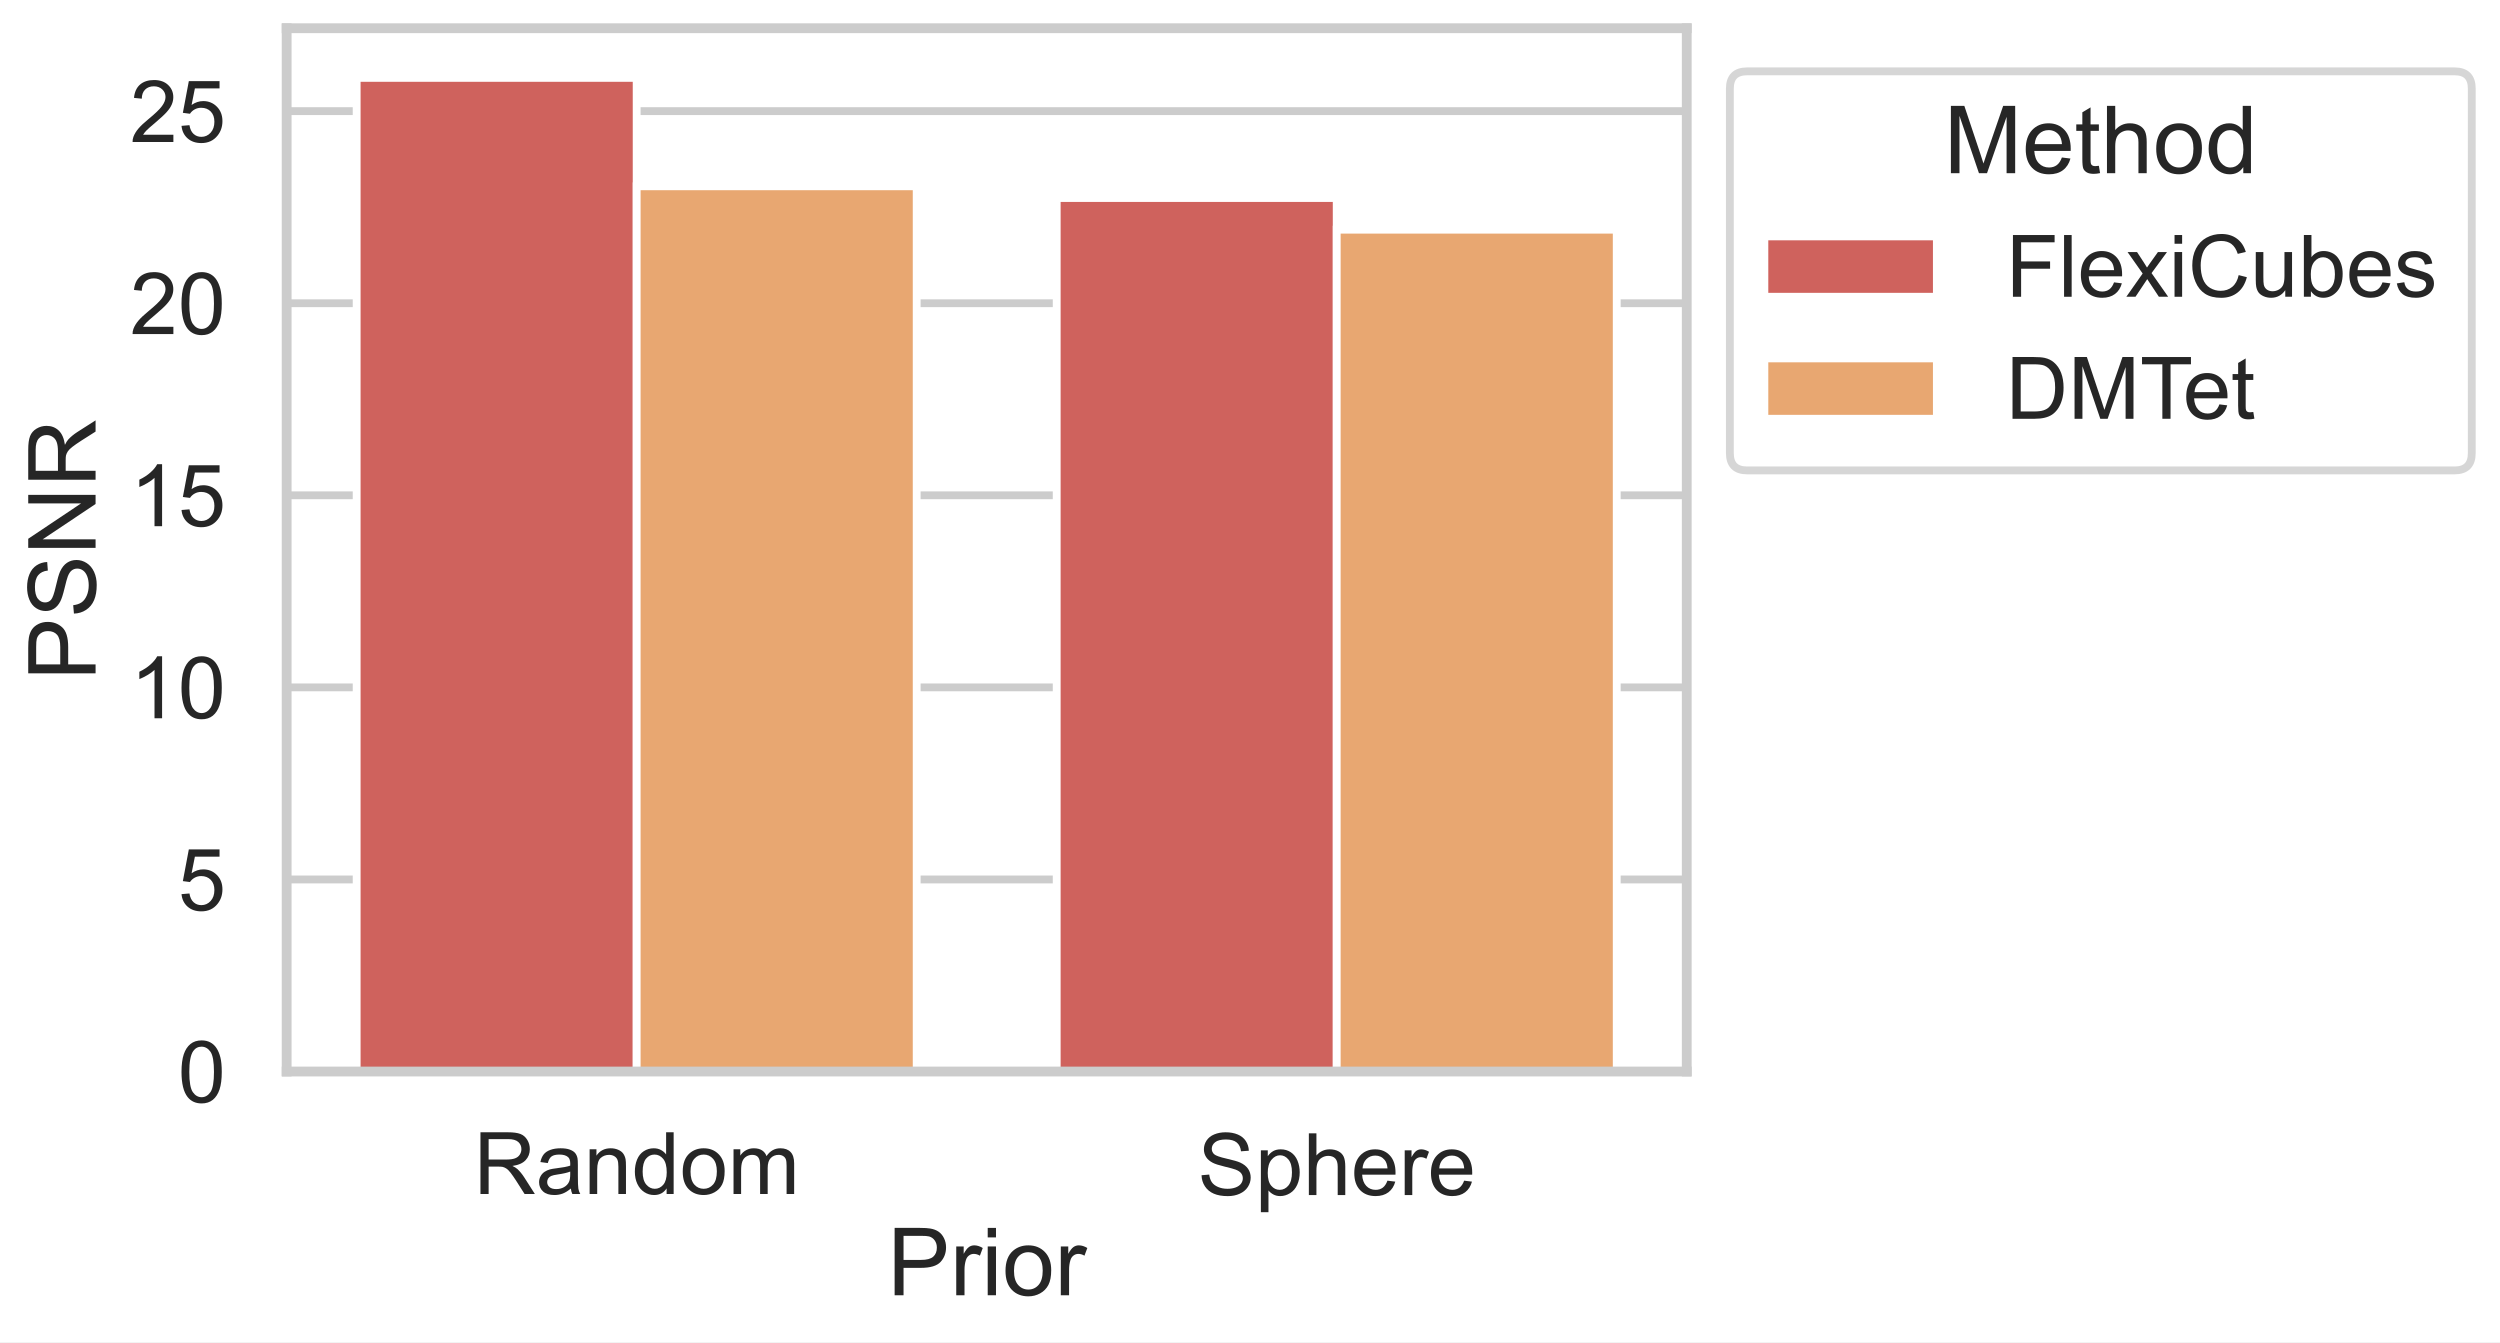
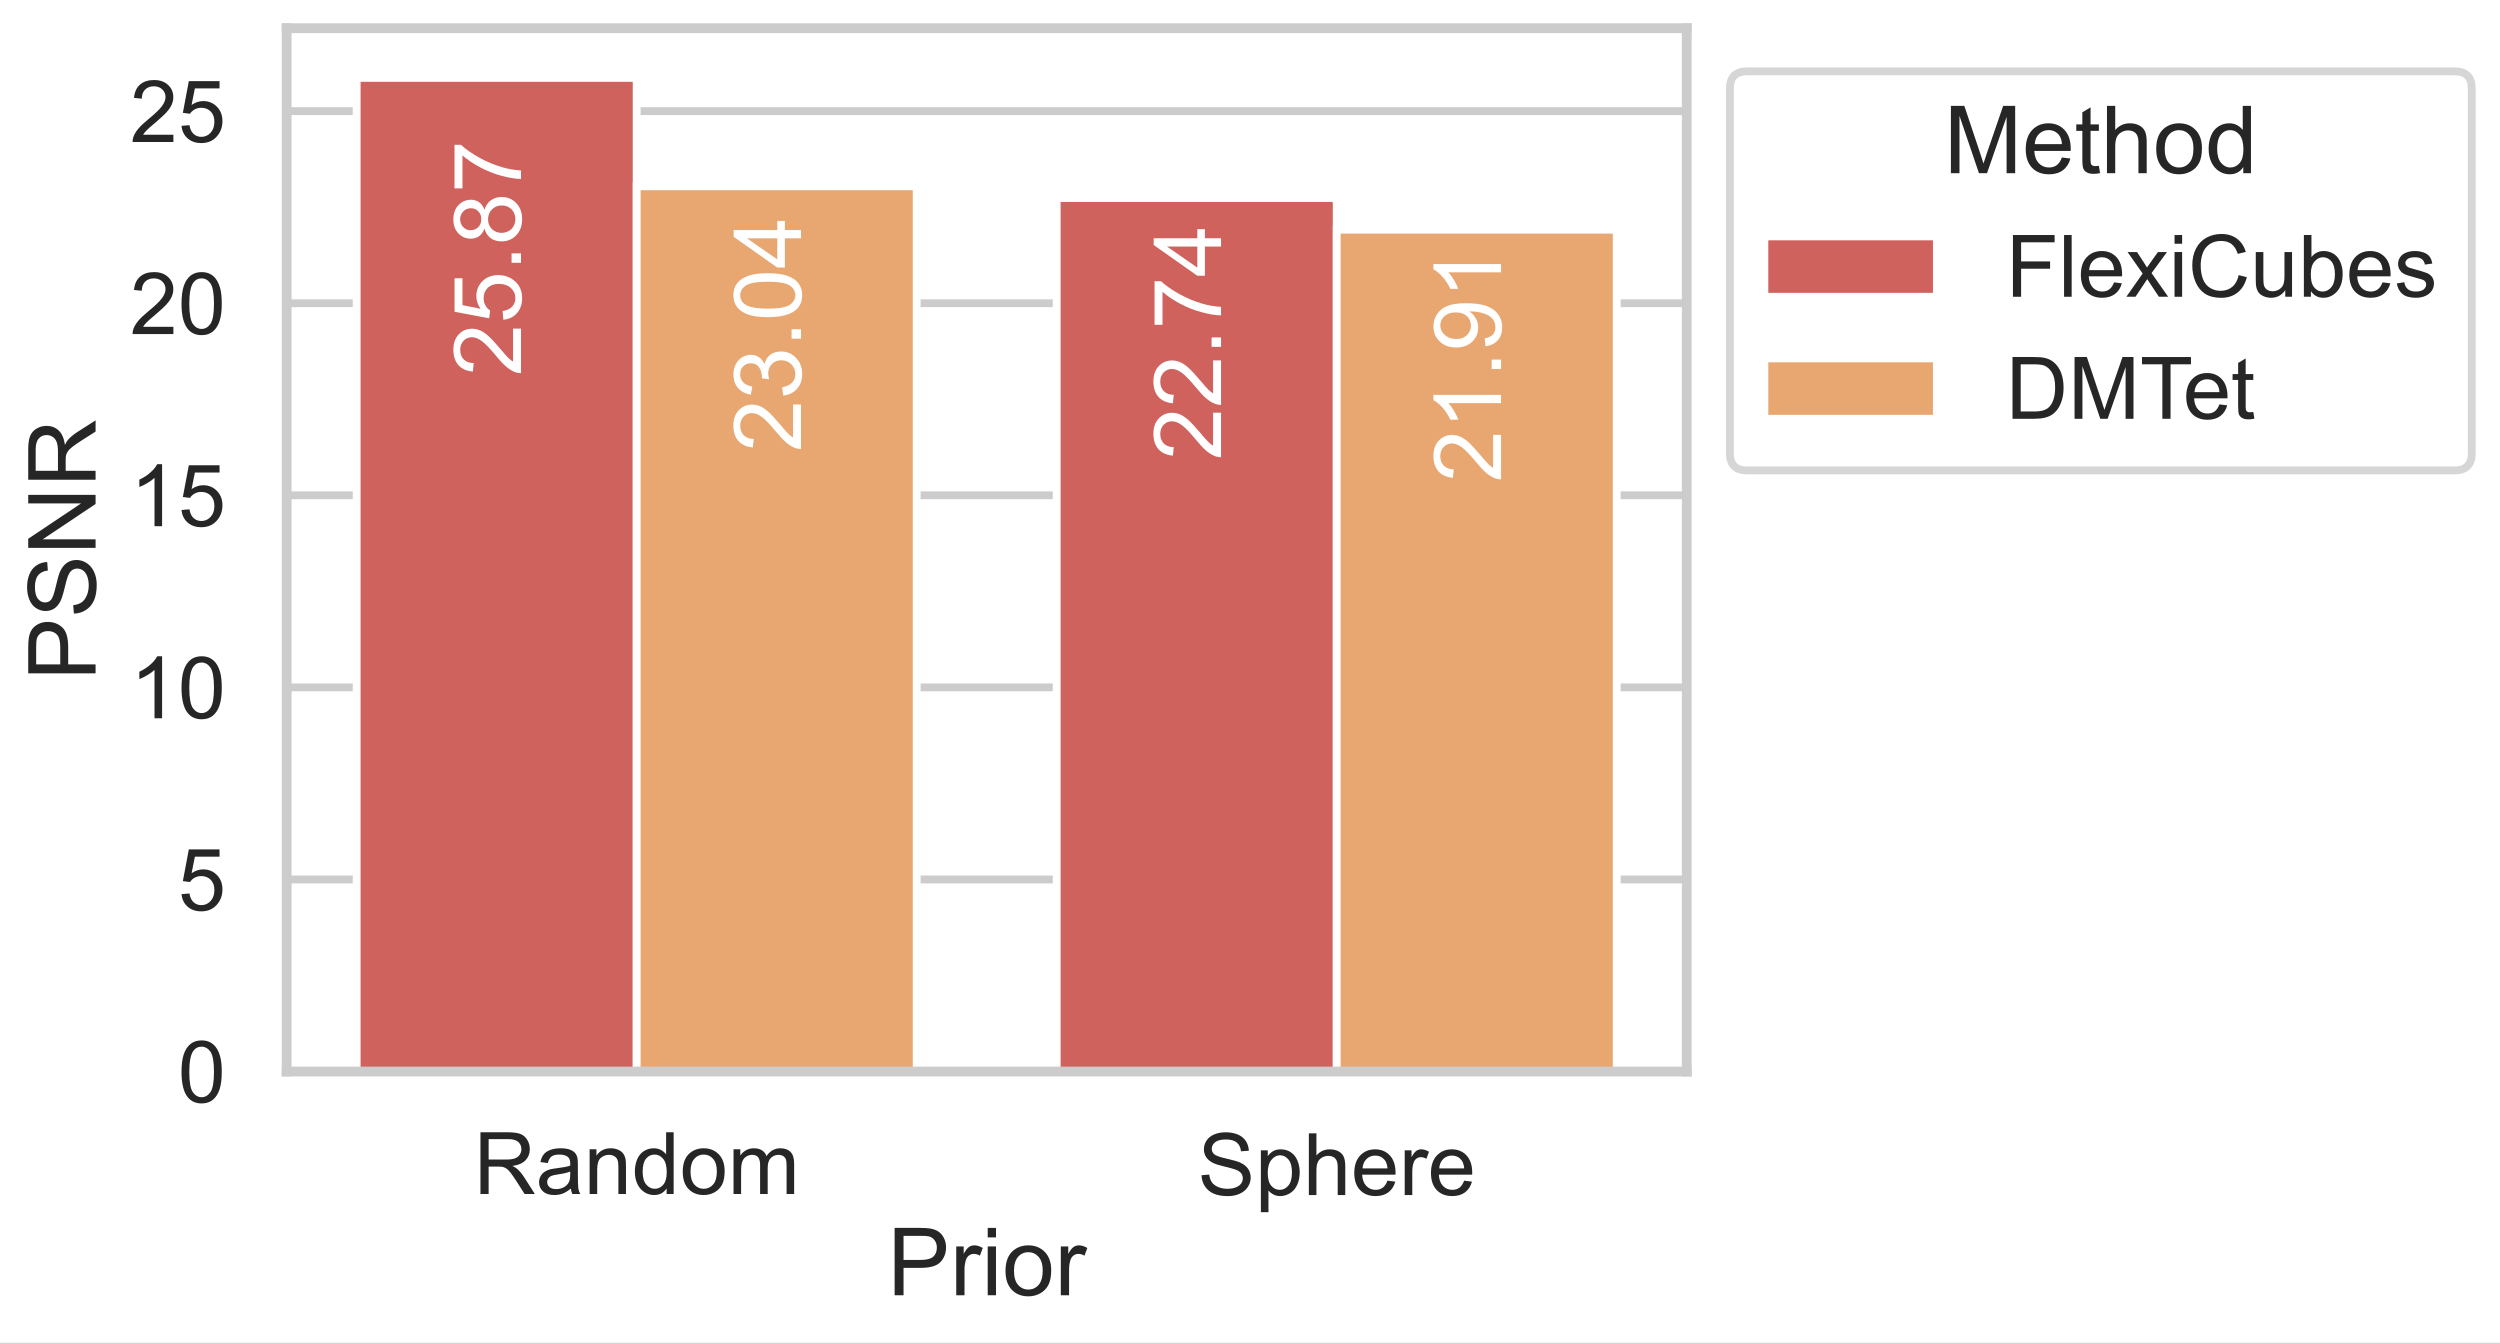
<svg xmlns="http://www.w3.org/2000/svg" xmlns:xlink="http://www.w3.org/1999/xlink" width="637.675pt" height="342.349pt" viewBox="0 0 637.675 342.349" version="1.1">
  <defs>
    <style type="text/css">*{stroke-linejoin: round; stroke-linecap: butt}</style>
  </defs>
  <g id="figure_1">
    <g id="patch_1">
      <path d="M 0 342.349  L 637.675 342.349  L 637.675 0  L 0 0  z " style="fill: #ffffff" />
    </g>
    <g id="axes_1">
      <g id="patch_2">
        <path d="M 73.117 273.312  L 430.237 273.312  L 430.237 7.2  L 73.117 7.2  z " style="fill: #ffffff" />
      </g>
      <g id="matplotlib.axis_1">
        <g id="xtick_1">
          <g id="text_1">
            <g style="fill: #262626" transform="translate(120.822 304.5592) scale(0.22 -0.22)">
              <defs>
                <path id="ArialMT-52" d="M 503 0  L 503 4581  L 2534 4581  Q 3147 4581 3465 4457  Q 3784 4334 3975 4021  Q 4166 3709 4166 3331  Q 4166 2844 3850 2509  Q 3534 2175 2875 2084  Q 3116 1969 3241 1856  Q 3506 1613 3744 1247  L 4541 0  L 3778 0  L 3172 953  Q 2906 1366 2734 1584  Q 2563 1803 2427 1890  Q 2291 1978 2150 2013  Q 2047 2034 1813 2034  L 1109 2034  L 1109 0  L 503 0  z M 1109 2559  L 2413 2559  Q 2828 2559 3062 2645  Q 3297 2731 3419 2920  Q 3541 3109 3541 3331  Q 3541 3656 3305 3865  Q 3069 4075 2559 4075  L 1109 4075  L 1109 2559  z " transform="scale(0.015625)" />
                <path id="ArialMT-61" d="M 2588 409  Q 2275 144 1986 34  Q 1697 -75 1366 -75  Q 819 -75 525 192  Q 231 459 231 875  Q 231 1119 342 1320  Q 453 1522 633 1644  Q 813 1766 1038 1828  Q 1203 1872 1538 1913  Q 2219 1994 2541 2106  Q 2544 2222 2544 2253  Q 2544 2597 2384 2738  Q 2169 2928 1744 2928  Q 1347 2928 1158 2789  Q 969 2650 878 2297  L 328 2372  Q 403 2725 575 2942  Q 747 3159 1072 3276  Q 1397 3394 1825 3394  Q 2250 3394 2515 3294  Q 2781 3194 2906 3042  Q 3031 2891 3081 2659  Q 3109 2516 3109 2141  L 3109 1391  Q 3109 606 3145 398  Q 3181 191 3288 0  L 2700 0  Q 2613 175 2588 409  z M 2541 1666  Q 2234 1541 1622 1453  Q 1275 1403 1131 1340  Q 988 1278 909 1158  Q 831 1038 831 891  Q 831 666 1001 516  Q 1172 366 1500 366  Q 1825 366 2078 508  Q 2331 650 2450 897  Q 2541 1088 2541 1459  L 2541 1666  z " transform="scale(0.015625)" />
                <path id="ArialMT-6e" d="M 422 0  L 422 3319  L 928 3319  L 928 2847  Q 1294 3394 1984 3394  Q 2284 3394 2536 3286  Q 2788 3178 2913 3003  Q 3038 2828 3088 2588  Q 3119 2431 3119 2041  L 3119 0  L 2556 0  L 2556 2019  Q 2556 2363 2490 2533  Q 2425 2703 2258 2804  Q 2091 2906 1866 2906  Q 1506 2906 1245 2678  Q 984 2450 984 1813  L 984 0  L 422 0  z " transform="scale(0.015625)" />
                <path id="ArialMT-64" d="M 2575 0  L 2575 419  Q 2259 -75 1647 -75  Q 1250 -75 917 144  Q 584 363 401 755  Q 219 1147 219 1656  Q 219 2153 384 2558  Q 550 2963 881 3178  Q 1213 3394 1622 3394  Q 1922 3394 2156 3267  Q 2391 3141 2538 2938  L 2538 4581  L 3097 4581  L 3097 0  L 2575 0  z M 797 1656  Q 797 1019 1065 703  Q 1334 388 1700 388  Q 2069 388 2326 689  Q 2584 991 2584 1609  Q 2584 2291 2321 2609  Q 2059 2928 1675 2928  Q 1300 2928 1048 2622  Q 797 2316 797 1656  z " transform="scale(0.015625)" />
                <path id="ArialMT-6f" d="M 213 1659  Q 213 2581 725 3025  Q 1153 3394 1769 3394  Q 2453 3394 2887 2945  Q 3322 2497 3322 1706  Q 3322 1066 3130 698  Q 2938 331 2570 128  Q 2203 -75 1769 -75  Q 1072 -75 642 372  Q 213 819 213 1659  z M 791 1659  Q 791 1022 1069 705  Q 1347 388 1769 388  Q 2188 388 2466 706  Q 2744 1025 2744 1678  Q 2744 2294 2464 2611  Q 2184 2928 1769 2928  Q 1347 2928 1069 2612  Q 791 2297 791 1659  z " transform="scale(0.015625)" />
                <path id="ArialMT-6d" d="M 422 0  L 422 3319  L 925 3319  L 925 2853  Q 1081 3097 1340 3245  Q 1600 3394 1931 3394  Q 2300 3394 2536 3241  Q 2772 3088 2869 2813  Q 3263 3394 3894 3394  Q 4388 3394 4653 3120  Q 4919 2847 4919 2278  L 4919 0  L 4359 0  L 4359 2091  Q 4359 2428 4304 2576  Q 4250 2725 4106 2815  Q 3963 2906 3769 2906  Q 3419 2906 3187 2673  Q 2956 2441 2956 1928  L 2956 0  L 2394 0  L 2394 2156  Q 2394 2531 2256 2718  Q 2119 2906 1806 2906  Q 1569 2906 1367 2781  Q 1166 2656 1075 2415  Q 984 2175 984 1722  L 984 0  L 422 0  z " transform="scale(0.015625)" />
              </defs>
              <use xlink:href="#ArialMT-52" />
              <use xlink:href="#ArialMT-61" transform="translate(72.2168 0)" />
              <use xlink:href="#ArialMT-6e" transform="translate(127.832 0)" />
              <use xlink:href="#ArialMT-64" transform="translate(183.4473 0)" />
              <use xlink:href="#ArialMT-6f" transform="translate(239.0625 0)" />
              <use xlink:href="#ArialMT-6d" transform="translate(294.6777 0)" />
            </g>
          </g>
        </g>
        <g id="xtick_2">
          <g id="text_2">
            <g style="fill: #262626" transform="translate(305.4887 304.8273) scale(0.22 -0.22)">
              <defs>
                <path id="ArialMT-53" d="M 288 1472  L 859 1522  Q 900 1178 1048 958  Q 1197 738 1509 602  Q 1822 466 2213 466  Q 2559 466 2825 569  Q 3091 672 3220 851  Q 3350 1031 3350 1244  Q 3350 1459 3225 1620  Q 3100 1781 2813 1891  Q 2628 1963 1997 2114  Q 1366 2266 1113 2400  Q 784 2572 623 2826  Q 463 3081 463 3397  Q 463 3744 659 4045  Q 856 4347 1234 4503  Q 1613 4659 2075 4659  Q 2584 4659 2973 4495  Q 3363 4331 3572 4012  Q 3781 3694 3797 3291  L 3216 3247  Q 3169 3681 2898 3903  Q 2628 4125 2100 4125  Q 1550 4125 1298 3923  Q 1047 3722 1047 3438  Q 1047 3191 1225 3031  Q 1400 2872 2139 2705  Q 2878 2538 3153 2413  Q 3553 2228 3743 1945  Q 3934 1663 3934 1294  Q 3934 928 3725 604  Q 3516 281 3123 101  Q 2731 -78 2241 -78  Q 1619 -78 1198 103  Q 778 284 539 648  Q 300 1013 288 1472  z " transform="scale(0.015625)" />
                <path id="ArialMT-70" d="M 422 -1272  L 422 3319  L 934 3319  L 934 2888  Q 1116 3141 1344 3267  Q 1572 3394 1897 3394  Q 2322 3394 2647 3175  Q 2972 2956 3137 2557  Q 3303 2159 3303 1684  Q 3303 1175 3120 767  Q 2938 359 2589 142  Q 2241 -75 1856 -75  Q 1575 -75 1351 44  Q 1128 163 984 344  L 984 -1272  L 422 -1272  z M 931 1641  Q 931 1000 1190 694  Q 1450 388 1819 388  Q 2194 388 2461 705  Q 2728 1022 2728 1688  Q 2728 2322 2467 2637  Q 2206 2953 1844 2953  Q 1484 2953 1207 2617  Q 931 2281 931 1641  z " transform="scale(0.015625)" />
                <path id="ArialMT-68" d="M 422 0  L 422 4581  L 984 4581  L 984 2938  Q 1378 3394 1978 3394  Q 2347 3394 2619 3248  Q 2891 3103 3008 2847  Q 3125 2591 3125 2103  L 3125 0  L 2563 0  L 2563 2103  Q 2563 2525 2380 2717  Q 2197 2909 1863 2909  Q 1613 2909 1392 2779  Q 1172 2650 1078 2428  Q 984 2206 984 1816  L 984 0  L 422 0  z " transform="scale(0.015625)" />
                <path id="ArialMT-65" d="M 2694 1069  L 3275 997  Q 3138 488 2766 206  Q 2394 -75 1816 -75  Q 1088 -75 661 373  Q 234 822 234 1631  Q 234 2469 665 2931  Q 1097 3394 1784 3394  Q 2450 3394 2872 2941  Q 3294 2488 3294 1666  Q 3294 1616 3291 1516  L 816 1516  Q 847 969 1125 678  Q 1403 388 1819 388  Q 2128 388 2347 550  Q 2566 713 2694 1069  z M 847 1978  L 2700 1978  Q 2663 2397 2488 2606  Q 2219 2931 1791 2931  Q 1403 2931 1139 2672  Q 875 2413 847 1978  z " transform="scale(0.015625)" />
                <path id="ArialMT-72" d="M 416 0  L 416 3319  L 922 3319  L 922 2816  Q 1116 3169 1280 3281  Q 1444 3394 1641 3394  Q 1925 3394 2219 3213  L 2025 2691  Q 1819 2813 1613 2813  Q 1428 2813 1281 2702  Q 1134 2591 1072 2394  Q 978 2094 978 1738  L 978 0  L 416 0  z " transform="scale(0.015625)" />
              </defs>
              <use xlink:href="#ArialMT-53" />
              <use xlink:href="#ArialMT-70" transform="translate(66.69922 0)" />
              <use xlink:href="#ArialMT-68" transform="translate(122.3145 0)" />
              <use xlink:href="#ArialMT-65" transform="translate(177.9297 0)" />
              <use xlink:href="#ArialMT-72" transform="translate(233.5449 0)" />
              <use xlink:href="#ArialMT-65" transform="translate(266.8457 0)" />
            </g>
          </g>
        </g>
        <g id="text_3">
          <g style="fill: #262626" transform="translate(226.3419 330.3786) scale(0.24 -0.24)">
            <defs>
              <path id="ArialMT-50" d="M 494 0  L 494 4581  L 2222 4581  Q 2678 4581 2919 4538  Q 3256 4481 3484 4323  Q 3713 4166 3852 3881  Q 3991 3597 3991 3256  Q 3991 2672 3619 2267  Q 3247 1863 2275 1863  L 1100 1863  L 1100 0  L 494 0  z M 1100 2403  L 2284 2403  Q 2872 2403 3119 2622  Q 3366 2841 3366 3238  Q 3366 3525 3220 3729  Q 3075 3934 2838 4000  Q 2684 4041 2272 4041  L 1100 4041  L 1100 2403  z " transform="scale(0.015625)" />
              <path id="ArialMT-69" d="M 425 3934  L 425 4581  L 988 4581  L 988 3934  L 425 3934  z M 425 0  L 425 3319  L 988 3319  L 988 0  L 425 0  z " transform="scale(0.015625)" />
            </defs>
            <use xlink:href="#ArialMT-50" />
            <use xlink:href="#ArialMT-72" transform="translate(66.69922 0)" />
            <use xlink:href="#ArialMT-69" transform="translate(100 0)" />
            <use xlink:href="#ArialMT-6f" transform="translate(122.2168 0)" />
            <use xlink:href="#ArialMT-72" transform="translate(177.832 0)" />
          </g>
        </g>
      </g>
      <g id="matplotlib.axis_2">
        <g id="ytick_1">
          <g id="line2d_1">
-             <path d="M 73.117 273.312  L 430.237 273.312  " clip-path="url(#p888e527769)" style="fill: none; stroke: #cccccc; stroke-width: 2; stroke-linecap: round" />
+             <path d="M 73.117 273.312  L 430.237 273.312  " clip-path="url(#pd3b8325e88)" style="fill: none; stroke: #cccccc; stroke-width: 2; stroke-linecap: round" />
          </g>
          <g id="text_4">
            <g style="fill: #262626" transform="translate(45.38281 281.1856) scale(0.22 -0.22)">
              <defs>
                <path id="ArialMT-30" d="M 266 2259  Q 266 3072 433 3567  Q 600 4063 929 4331  Q 1259 4600 1759 4600  Q 2128 4600 2406 4451  Q 2684 4303 2865 4023  Q 3047 3744 3150 3342  Q 3253 2941 3253 2259  Q 3253 1453 3087 958  Q 2922 463 2592 192  Q 2263 -78 1759 -78  Q 1097 -78 719 397  Q 266 969 266 2259  z M 844 2259  Q 844 1131 1108 757  Q 1372 384 1759 384  Q 2147 384 2411 759  Q 2675 1134 2675 2259  Q 2675 3391 2411 3762  Q 2147 4134 1753 4134  Q 1366 4134 1134 3806  Q 844 3388 844 2259  z " transform="scale(0.015625)" />
              </defs>
              <use xlink:href="#ArialMT-30" />
            </g>
          </g>
        </g>
        <g id="ytick_2">
          <g id="line2d_2">
-             <path d="M 73.117 224.32  L 430.237 224.32  " clip-path="url(#p888e527769)" style="fill: none; stroke: #cccccc; stroke-width: 2; stroke-linecap: round" />
+             <path d="M 73.117 224.32  L 430.237 224.32  " clip-path="url(#pd3b8325e88)" style="fill: none; stroke: #cccccc; stroke-width: 2; stroke-linecap: round" />
          </g>
          <g id="text_5">
            <g style="fill: #262626" transform="translate(45.38281 232.1936) scale(0.22 -0.22)">
              <defs>
                <path id="ArialMT-35" d="M 266 1200  L 856 1250  Q 922 819 1161 601  Q 1400 384 1738 384  Q 2144 384 2425 690  Q 2706 997 2706 1503  Q 2706 1984 2436 2262  Q 2166 2541 1728 2541  Q 1456 2541 1237 2417  Q 1019 2294 894 2097  L 366 2166  L 809 4519  L 3088 4519  L 3088 3981  L 1259 3981  L 1013 2750  Q 1425 3038 1878 3038  Q 2478 3038 2890 2622  Q 3303 2206 3303 1553  Q 3303 931 2941 478  Q 2500 -78 1738 -78  Q 1113 -78 717 272  Q 322 622 266 1200  z " transform="scale(0.015625)" />
              </defs>
              <use xlink:href="#ArialMT-35" />
            </g>
          </g>
        </g>
        <g id="ytick_3">
          <g id="line2d_3">
-             <path d="M 73.117 175.328  L 430.237 175.328  " clip-path="url(#p888e527769)" style="fill: none; stroke: #cccccc; stroke-width: 2; stroke-linecap: round" />
+             <path d="M 73.117 175.328  L 430.237 175.328  " clip-path="url(#pd3b8325e88)" style="fill: none; stroke: #cccccc; stroke-width: 2; stroke-linecap: round" />
          </g>
          <g id="text_6">
            <g style="fill: #262626" transform="translate(33.14875 183.2017) scale(0.22 -0.22)">
              <defs>
                <path id="ArialMT-31" d="M 2384 0  L 1822 0  L 1822 3584  Q 1619 3391 1289 3197  Q 959 3003 697 2906  L 697 3450  Q 1169 3672 1522 3987  Q 1875 4303 2022 4600  L 2384 4600  L 2384 0  z " transform="scale(0.015625)" />
              </defs>
              <use xlink:href="#ArialMT-31" />
              <use xlink:href="#ArialMT-30" transform="translate(55.61523 0)" />
            </g>
          </g>
        </g>
        <g id="ytick_4">
          <g id="line2d_4">
-             <path d="M 73.117 126.336  L 430.237 126.336  " clip-path="url(#p888e527769)" style="fill: none; stroke: #cccccc; stroke-width: 2; stroke-linecap: round" />
+             <path d="M 73.117 126.336  L 430.237 126.336  " clip-path="url(#pd3b8325e88)" style="fill: none; stroke: #cccccc; stroke-width: 2; stroke-linecap: round" />
          </g>
          <g id="text_7">
            <g style="fill: #262626" transform="translate(33.14875 134.2097) scale(0.22 -0.22)">
              <use xlink:href="#ArialMT-31" />
              <use xlink:href="#ArialMT-35" transform="translate(55.61523 0)" />
            </g>
          </g>
        </g>
        <g id="ytick_5">
          <g id="line2d_5">
-             <path d="M 73.117 77.344  L 430.237 77.344  " clip-path="url(#p888e527769)" style="fill: none; stroke: #cccccc; stroke-width: 2; stroke-linecap: round" />
+             <path d="M 73.117 77.344  L 430.237 77.344  " clip-path="url(#pd3b8325e88)" style="fill: none; stroke: #cccccc; stroke-width: 2; stroke-linecap: round" />
          </g>
          <g id="text_8">
            <g style="fill: #262626" transform="translate(33.14875 85.21771) scale(0.22 -0.22)">
              <defs>
                <path id="ArialMT-32" d="M 3222 541  L 3222 0  L 194 0  Q 188 203 259 391  Q 375 700 629 1000  Q 884 1300 1366 1694  Q 2113 2306 2375 2664  Q 2638 3022 2638 3341  Q 2638 3675 2398 3904  Q 2159 4134 1775 4134  Q 1369 4134 1125 3890  Q 881 3647 878 3216  L 300 3275  Q 359 3922 746 4261  Q 1134 4600 1788 4600  Q 2447 4600 2831 4234  Q 3216 3869 3216 3328  Q 3216 3053 3103 2787  Q 2991 2522 2730 2228  Q 2469 1934 1863 1422  Q 1356 997 1212 845  Q 1069 694 975 541  L 3222 541  z " transform="scale(0.015625)" />
              </defs>
              <use xlink:href="#ArialMT-32" />
              <use xlink:href="#ArialMT-30" transform="translate(55.61523 0)" />
            </g>
          </g>
        </g>
        <g id="ytick_6">
          <g id="line2d_6">
-             <path d="M 73.117 28.352  L 430.237 28.352  " clip-path="url(#p888e527769)" style="fill: none; stroke: #cccccc; stroke-width: 2; stroke-linecap: round" />
+             <path d="M 73.117 28.352  L 430.237 28.352  " clip-path="url(#pd3b8325e88)" style="fill: none; stroke: #cccccc; stroke-width: 2; stroke-linecap: round" />
          </g>
          <g id="text_9">
            <g style="fill: #262626" transform="translate(33.14875 36.22574) scale(0.22 -0.22)">
              <use xlink:href="#ArialMT-32" />
              <use xlink:href="#ArialMT-35" transform="translate(55.61523 0)" />
            </g>
          </g>
        </g>
        <g id="text_10">
          <g style="fill: #262626" transform="translate(24.37875 173.5973) rotate(-90) scale(0.24 -0.24)">
            <defs>
              <path id="ArialMT-4e" d="M 488 0  L 488 4581  L 1109 4581  L 3516 984  L 3516 4581  L 4097 4581  L 4097 0  L 3475 0  L 1069 3600  L 1069 0  L 488 0  z " transform="scale(0.015625)" />
            </defs>
            <use xlink:href="#ArialMT-50" />
            <use xlink:href="#ArialMT-53" transform="translate(66.69922 0)" />
            <use xlink:href="#ArialMT-4e" transform="translate(133.3984 0)" />
            <use xlink:href="#ArialMT-52" transform="translate(205.6152 0)" />
          </g>
        </g>
      </g>
      <g id="patch_3">
-         <path d="M 90.973 273.312  L 162.397 273.312  L 162.397 19.872  L 90.973 19.872  z " clip-path="url(#p888e527769)" style="fill: #cf625d; stroke: #ffffff; stroke-width: 2; stroke-linejoin: miter" />
+         <path d="M 90.973 273.312  L 162.397 273.312  L 162.397 19.872  L 90.973 19.872  z " clip-path="url(#pd3b8325e88)" style="fill: #cf625d; stroke: #ffffff; stroke-width: 2; stroke-linejoin: miter" />
      </g>
      <g id="patch_4">
-         <path d="M 269.533 273.312  L 340.957 273.312  L 340.957 50.508  L 269.533 50.508  z " clip-path="url(#p888e527769)" style="fill: #cf625d; stroke: #ffffff; stroke-width: 2; stroke-linejoin: miter" />
+         <path d="M 269.533 273.312  L 340.957 273.312  L 340.957 50.508  L 269.533 50.508  z " clip-path="url(#pd3b8325e88)" style="fill: #cf625d; stroke: #ffffff; stroke-width: 2; stroke-linejoin: miter" />
      </g>
      <g id="patch_5">
-         <path d="M 162.397 273.312  L 233.821 273.312  L 233.821 47.52  L 162.397 47.52  z " clip-path="url(#p888e527769)" style="fill: #e8a771; stroke: #ffffff; stroke-width: 2; stroke-linejoin: miter" />
+         <path d="M 162.397 273.312  L 233.821 273.312  L 233.821 47.52  L 162.397 47.52  z " clip-path="url(#pd3b8325e88)" style="fill: #e8a771; stroke: #ffffff; stroke-width: 2; stroke-linejoin: miter" />
      </g>
      <g id="patch_6">
-         <path d="M 340.957 273.312  L 412.381 273.312  L 412.381 58.58  L 340.957 58.58  z " clip-path="url(#p888e527769)" style="fill: #e8a771; stroke: #ffffff; stroke-width: 2; stroke-linejoin: miter" />
+         <path d="M 340.957 273.312  L 412.381 273.312  L 412.381 58.58  L 340.957 58.58  z " clip-path="url(#pd3b8325e88)" style="fill: #e8a771; stroke: #ffffff; stroke-width: 2; stroke-linejoin: miter" />
      </g>
      <g id="patch_7">
-         <path d="M 162.397 273.312  L 162.397 273.312  L 162.397 273.312  L 162.397 273.312  z " clip-path="url(#p888e527769)" style="fill: #cf625d; stroke: #ffffff; stroke-width: 2; stroke-linejoin: miter" />
+         <path d="M 162.397 273.312  L 162.397 273.312  L 162.397 273.312  L 162.397 273.312  z " clip-path="url(#pd3b8325e88)" style="fill: #cf625d; stroke: #ffffff; stroke-width: 2; stroke-linejoin: miter" />
      </g>
      <g id="patch_8">
-         <path d="M 162.397 273.312  L 162.397 273.312  L 162.397 273.312  L 162.397 273.312  z " clip-path="url(#p888e527769)" style="fill: #e8a771; stroke: #ffffff; stroke-width: 2; stroke-linejoin: miter" />
+         <path d="M 162.397 273.312  L 162.397 273.312  L 162.397 273.312  L 162.397 273.312  z " clip-path="url(#pd3b8325e88)" style="fill: #e8a771; stroke: #ffffff; stroke-width: 2; stroke-linejoin: miter" />
      </g>
      <g id="line2d_7">
-         <path clip-path="url(#p888e527769)" style="fill: none; stroke: #424242; stroke-width: 4.5; stroke-linecap: round" />
+         <path clip-path="url(#pd3b8325e88)" style="fill: none; stroke: #424242; stroke-width: 4.5; stroke-linecap: round" />
      </g>
      <g id="line2d_8">
-         <path clip-path="url(#p888e527769)" style="fill: none; stroke: #424242; stroke-width: 4.5; stroke-linecap: round" />
+         <path clip-path="url(#pd3b8325e88)" style="fill: none; stroke: #424242; stroke-width: 4.5; stroke-linecap: round" />
      </g>
      <g id="line2d_9">
-         <path clip-path="url(#p888e527769)" style="fill: none; stroke: #424242; stroke-width: 4.5; stroke-linecap: round" />
+         <path clip-path="url(#pd3b8325e88)" style="fill: none; stroke: #424242; stroke-width: 4.5; stroke-linecap: round" />
      </g>
      <g id="line2d_10">
-         <path clip-path="url(#p888e527769)" style="fill: none; stroke: #424242; stroke-width: 4.5; stroke-linecap: round" />
+         <path clip-path="url(#pd3b8325e88)" style="fill: none; stroke: #424242; stroke-width: 4.5; stroke-linecap: round" />
      </g>
      <g id="patch_9">
        <path d="M 73.117 273.312  L 73.117 7.2  " style="fill: none; stroke: #cccccc; stroke-width: 2.5; stroke-linejoin: miter; stroke-linecap: square" />
      </g>
      <g id="patch_10">
        <path d="M 430.237 273.312  L 430.237 7.2  " style="fill: none; stroke: #cccccc; stroke-width: 2.5; stroke-linejoin: miter; stroke-linecap: square" />
      </g>
      <g id="patch_11">
        <path d="M 73.117 273.312  L 430.237 273.312  " style="fill: none; stroke: #cccccc; stroke-width: 2.5; stroke-linejoin: miter; stroke-linecap: square" />
      </g>
      <g id="patch_12">
        <path d="M 73.117 7.2  L 430.237 7.2  " style="fill: none; stroke: #cccccc; stroke-width: 2.5; stroke-linejoin: miter; stroke-linecap: square" />
+       </g>
+       <g id="text_11">
+         <g style="fill: #ffffff" transform="translate(132.8893 95.904) rotate(-90) scale(0.24 -0.24)">
+           <defs>
+             <path id="ArialMT-2e" d="M 581 0  L 581 641  L 1222 641  L 1222 0  L 581 0  z " transform="scale(0.015625)" />
+             <path id="ArialMT-38" d="M 1131 2484  Q 781 2613 612 2850  Q 444 3088 444 3419  Q 444 3919 803 4259  Q 1163 4600 1759 4600  Q 2359 4600 2725 4251  Q 3091 3903 3091 3403  Q 3091 3084 2923 2848  Q 2756 2613 2416 2484  Q 2838 2347 3058 2040  Q 3278 1734 3278 1309  Q 3278 722 2862 322  Q 2447 -78 1769 -78  Q 1091 -78 675 323  Q 259 725 259 1325  Q 259 1772 486 2073  Q 713 2375 1131 2484  z M 1019 3438  Q 1019 3113 1228 2906  Q 1438 2700 1772 2700  Q 2097 2700 2305 2904  Q 2513 3109 2513 3406  Q 2513 3716 2298 3927  Q 2084 4138 1766 4138  Q 1444 4138 1231 3931  Q 1019 3725 1019 3438  z M 838 1322  Q 838 1081 952 856  Q 1066 631 1291 507  Q 1516 384 1775 384  Q 2178 384 2440 643  Q 2703 903 2703 1303  Q 2703 1709 2433 1975  Q 2163 2241 1756 2241  Q 1359 2241 1098 1978  Q 838 1716 838 1322  z " transform="scale(0.015625)" />
+             <path id="ArialMT-37" d="M 303 3981  L 303 4522  L 3269 4522  L 3269 4084  Q 2831 3619 2401 2847  Q 1972 2075 1738 1259  Q 1569 684 1522 0  L 944 0  Q 953 541 1156 1306  Q 1359 2072 1739 2783  Q 2119 3494 2547 3981  L 303 3981  z " transform="scale(0.015625)" />
+           </defs>
+           <use xlink:href="#ArialMT-32" />
+           <use xlink:href="#ArialMT-35" transform="translate(55.61523 0)" />
+           <use xlink:href="#ArialMT-2e" transform="translate(111.2305 0)" />
+           <use xlink:href="#ArialMT-38" transform="translate(139.0137 0)" />
+           <use xlink:href="#ArialMT-37" transform="translate(194.6289 0)" />
+         </g>
+       </g>
+       <g id="text_12">
+         <g style="fill: #ffffff" transform="translate(311.4493 117.3492) rotate(-90) scale(0.24 -0.24)">
+           <defs>
+             <path id="ArialMT-34" d="M 2069 0  L 2069 1097  L 81 1097  L 81 1613  L 2172 4581  L 2631 4581  L 2631 1613  L 3250 1613  L 3250 1097  L 2631 1097  L 2631 0  L 2069 0  z M 2069 1613  L 2069 3678  L 634 1613  L 2069 1613  z " transform="scale(0.015625)" />
+           </defs>
+           <use xlink:href="#ArialMT-32" />
+           <use xlink:href="#ArialMT-32" transform="translate(55.61523 0)" />
+           <use xlink:href="#ArialMT-2e" transform="translate(111.2305 0)" />
+           <use xlink:href="#ArialMT-37" transform="translate(139.0137 0)" />
+           <use xlink:href="#ArialMT-34" transform="translate(194.6289 0)" />
+         </g>
+       </g>
+       <g id="text_13">
+         <g style="fill: #ffffff" transform="translate(204.3133 115.2573) rotate(-90) scale(0.24 -0.24)">
+           <defs>
+             <path id="ArialMT-33" d="M 269 1209  L 831 1284  Q 928 806 1161 595  Q 1394 384 1728 384  Q 2125 384 2398 659  Q 2672 934 2672 1341  Q 2672 1728 2419 1979  Q 2166 2231 1775 2231  Q 1616 2231 1378 2169  L 1441 2663  Q 1497 2656 1531 2656  Q 1891 2656 2178 2843  Q 2466 3031 2466 3422  Q 2466 3731 2256 3934  Q 2047 4138 1716 4138  Q 1388 4138 1169 3931  Q 950 3725 888 3313  L 325 3413  Q 428 3978 793 4289  Q 1159 4600 1703 4600  Q 2078 4600 2393 4439  Q 2709 4278 2876 4000  Q 3044 3722 3044 3409  Q 3044 3113 2884 2869  Q 2725 2625 2413 2481  Q 2819 2388 3044 2092  Q 3269 1797 3269 1353  Q 3269 753 2831 336  Q 2394 -81 1725 -81  Q 1122 -81 723 278  Q 325 638 269 1209  z " transform="scale(0.015625)" />
+           </defs>
+           <use xlink:href="#ArialMT-32" />
+           <use xlink:href="#ArialMT-33" transform="translate(55.61523 0)" />
+           <use xlink:href="#ArialMT-2e" transform="translate(111.2305 0)" />
+           <use xlink:href="#ArialMT-30" transform="translate(139.0137 0)" />
+           <use xlink:href="#ArialMT-34" transform="translate(194.6289 0)" />
+         </g>
+       </g>
+       <g id="text_14">
+         <g style="fill: #ffffff" transform="translate(382.8732 122.9999) rotate(-90) scale(0.24 -0.24)">
+           <defs>
+             <path id="ArialMT-39" d="M 350 1059  L 891 1109  Q 959 728 1153 556  Q 1347 384 1650 384  Q 1909 384 2104 503  Q 2300 622 2425 820  Q 2550 1019 2634 1356  Q 2719 1694 2719 2044  Q 2719 2081 2716 2156  Q 2547 1888 2255 1720  Q 1963 1553 1622 1553  Q 1053 1553 659 1965  Q 266 2378 266 3053  Q 266 3750 677 4175  Q 1088 4600 1706 4600  Q 2153 4600 2523 4359  Q 2894 4119 3086 3673  Q 3278 3228 3278 2384  Q 3278 1506 3087 986  Q 2897 466 2520 194  Q 2144 -78 1638 -78  Q 1100 -78 759 220  Q 419 519 350 1059  z M 2653 3081  Q 2653 3566 2395 3850  Q 2138 4134 1775 4134  Q 1400 4134 1122 3828  Q 844 3522 844 3034  Q 844 2597 1108 2323  Q 1372 2050 1759 2050  Q 2150 2050 2401 2323  Q 2653 2597 2653 3081  z " transform="scale(0.015625)" />
+           </defs>
+           <use xlink:href="#ArialMT-32" />
+           <use xlink:href="#ArialMT-31" transform="translate(55.61523 0)" />
+           <use xlink:href="#ArialMT-2e" transform="translate(111.2305 0)" />
+           <use xlink:href="#ArialMT-39" transform="translate(139.0137 0)" />
+           <use xlink:href="#ArialMT-31" transform="translate(194.6289 0)" />
+         </g>
      </g>
      <g id="legend_1">
        <g id="patch_13">
          <path d="M 445.637 119.988  L 626.075 119.988  Q 630.475 119.988 630.475 115.588  L 630.475 22.6  Q 630.475 18.2 626.075 18.2  L 445.637 18.2  Q 441.237 18.2 441.237 22.6  L 441.237 115.588  Q 441.237 119.988 445.637 119.988  z " style="fill: #ffffff; opacity: 0.8; stroke: #cccccc; stroke-width: 2; stroke-linejoin: miter" />
        </g>
-         <g id="text_11">
+         <g id="text_15">
          <g style="fill: #262626" transform="translate(495.8339 44.17875) scale(0.24 -0.24)">
            <defs>
              <path id="ArialMT-4d" d="M 475 0  L 475 4581  L 1388 4581  L 2472 1338  Q 2622 884 2691 659  Q 2769 909 2934 1394  L 4031 4581  L 4847 4581  L 4847 0  L 4263 0  L 4263 3834  L 2931 0  L 2384 0  L 1059 3900  L 1059 0  L 475 0  z " transform="scale(0.015625)" />
              <path id="ArialMT-74" d="M 1650 503  L 1731 6  Q 1494 -44 1306 -44  Q 1000 -44 831 53  Q 663 150 594 308  Q 525 466 525 972  L 525 2881  L 113 2881  L 113 3319  L 525 3319  L 525 4141  L 1084 4478  L 1084 3319  L 1650 3319  L 1650 2881  L 1084 2881  L 1084 941  Q 1084 700 1114 631  Q 1144 563 1211 522  Q 1278 481 1403 481  Q 1497 481 1650 503  z " transform="scale(0.015625)" />
            </defs>
            <use xlink:href="#ArialMT-4d" />
            <use xlink:href="#ArialMT-65" transform="translate(83.30078 0)" />
            <use xlink:href="#ArialMT-74" transform="translate(138.916 0)" />
            <use xlink:href="#ArialMT-68" transform="translate(166.6992 0)" />
            <use xlink:href="#ArialMT-6f" transform="translate(222.3145 0)" />
            <use xlink:href="#ArialMT-64" transform="translate(277.9297 0)" />
          </g>
        </g>
        <g id="patch_14">
          <path d="M 450.037 75.696  L 494.037 75.696  L 494.037 60.296  L 450.037 60.296  z " style="fill: #cf625d; stroke: #ffffff; stroke-width: 2; stroke-linejoin: miter" />
        </g>
-         <g id="text_12">
+         <g id="text_16">
          <g style="fill: #262626" transform="translate(511.6369 75.69594) scale(0.22 -0.22)">
            <defs>
              <path id="ArialMT-46" d="M 525 0  L 525 4581  L 3616 4581  L 3616 4041  L 1131 4041  L 1131 2622  L 3281 2622  L 3281 2081  L 1131 2081  L 1131 0  L 525 0  z " transform="scale(0.015625)" />
              <path id="ArialMT-6c" d="M 409 0  L 409 4581  L 972 4581  L 972 0  L 409 0  z " transform="scale(0.015625)" />
              <path id="ArialMT-78" d="M 47 0  L 1259 1725  L 138 3319  L 841 3319  L 1350 2541  Q 1494 2319 1581 2169  Q 1719 2375 1834 2534  L 2394 3319  L 3066 3319  L 1919 1756  L 3153 0  L 2463 0  L 1781 1031  L 1600 1309  L 728 0  L 47 0  z " transform="scale(0.015625)" />
              <path id="ArialMT-43" d="M 3763 1606  L 4369 1453  Q 4178 706 3683 314  Q 3188 -78 2472 -78  Q 1731 -78 1267 223  Q 803 525 561 1097  Q 319 1669 319 2325  Q 319 3041 592 3573  Q 866 4106 1370 4382  Q 1875 4659 2481 4659  Q 3169 4659 3637 4309  Q 4106 3959 4291 3325  L 3694 3184  Q 3534 3684 3231 3912  Q 2928 4141 2469 4141  Q 1941 4141 1586 3887  Q 1231 3634 1087 3207  Q 944 2781 944 2328  Q 944 1744 1114 1308  Q 1284 872 1643 656  Q 2003 441 2422 441  Q 2931 441 3284 734  Q 3638 1028 3763 1606  z " transform="scale(0.015625)" />
              <path id="ArialMT-75" d="M 2597 0  L 2597 488  Q 2209 -75 1544 -75  Q 1250 -75 995 37  Q 741 150 617 320  Q 494 491 444 738  Q 409 903 409 1263  L 409 3319  L 972 3319  L 972 1478  Q 972 1038 1006 884  Q 1059 663 1231 536  Q 1403 409 1656 409  Q 1909 409 2131 539  Q 2353 669 2445 892  Q 2538 1116 2538 1541  L 2538 3319  L 3100 3319  L 3100 0  L 2597 0  z " transform="scale(0.015625)" />
              <path id="ArialMT-62" d="M 941 0  L 419 0  L 419 4581  L 981 4581  L 981 2947  Q 1338 3394 1891 3394  Q 2197 3394 2470 3270  Q 2744 3147 2920 2923  Q 3097 2700 3197 2384  Q 3297 2069 3297 1709  Q 3297 856 2875 390  Q 2453 -75 1863 -75  Q 1275 -75 941 416  L 941 0  z M 934 1684  Q 934 1088 1097 822  Q 1363 388 1816 388  Q 2184 388 2453 708  Q 2722 1028 2722 1663  Q 2722 2313 2464 2622  Q 2206 2931 1841 2931  Q 1472 2931 1203 2611  Q 934 2291 934 1684  z " transform="scale(0.015625)" />
              <path id="ArialMT-73" d="M 197 991  L 753 1078  Q 800 744 1014 566  Q 1228 388 1613 388  Q 2000 388 2187 545  Q 2375 703 2375 916  Q 2375 1106 2209 1216  Q 2094 1291 1634 1406  Q 1016 1563 777 1677  Q 538 1791 414 1992  Q 291 2194 291 2438  Q 291 2659 392 2848  Q 494 3038 669 3163  Q 800 3259 1026 3326  Q 1253 3394 1513 3394  Q 1903 3394 2198 3281  Q 2494 3169 2634 2976  Q 2775 2784 2828 2463  L 2278 2388  Q 2241 2644 2061 2787  Q 1881 2931 1553 2931  Q 1166 2931 1000 2803  Q 834 2675 834 2503  Q 834 2394 903 2306  Q 972 2216 1119 2156  Q 1203 2125 1616 2013  Q 2213 1853 2448 1751  Q 2684 1650 2818 1456  Q 2953 1263 2953 975  Q 2953 694 2789 445  Q 2625 197 2315 61  Q 2006 -75 1616 -75  Q 969 -75 630 194  Q 291 463 197 991  z " transform="scale(0.015625)" />
            </defs>
            <use xlink:href="#ArialMT-46" />
            <use xlink:href="#ArialMT-6c" transform="translate(61.08398 0)" />
            <use xlink:href="#ArialMT-65" transform="translate(83.30078 0)" />
            <use xlink:href="#ArialMT-78" transform="translate(138.916 0)" />
            <use xlink:href="#ArialMT-69" transform="translate(188.916 0)" />
            <use xlink:href="#ArialMT-43" transform="translate(211.1328 0)" />
            <use xlink:href="#ArialMT-75" transform="translate(283.3496 0)" />
            <use xlink:href="#ArialMT-62" transform="translate(338.9648 0)" />
            <use xlink:href="#ArialMT-65" transform="translate(394.5801 0)" />
            <use xlink:href="#ArialMT-73" transform="translate(450.1953 0)" />
          </g>
        </g>
        <g id="patch_15">
          <path d="M 450.037 106.816  L 494.037 106.816  L 494.037 91.416  L 450.037 91.416  z " style="fill: #e8a771; stroke: #ffffff; stroke-width: 2; stroke-linejoin: miter" />
        </g>
-         <g id="text_13">
+         <g id="text_17">
          <g style="fill: #262626" transform="translate(511.6369 106.8156) scale(0.22 -0.22)">
            <defs>
              <path id="ArialMT-44" d="M 494 0  L 494 4581  L 2072 4581  Q 2606 4581 2888 4516  Q 3281 4425 3559 4188  Q 3922 3881 4101 3404  Q 4281 2928 4281 2316  Q 4281 1794 4159 1391  Q 4038 988 3847 723  Q 3656 459 3429 307  Q 3203 156 2883 78  Q 2563 0 2147 0  L 494 0  z M 1100 541  L 2078 541  Q 2531 541 2789 625  Q 3047 709 3200 863  Q 3416 1078 3536 1442  Q 3656 1806 3656 2325  Q 3656 3044 3420 3430  Q 3184 3816 2847 3947  Q 2603 4041 2063 4041  L 1100 4041  L 1100 541  z " transform="scale(0.015625)" />
              <path id="ArialMT-54" d="M 1659 0  L 1659 4041  L 150 4041  L 150 4581  L 3781 4581  L 3781 4041  L 2266 4041  L 2266 0  L 1659 0  z " transform="scale(0.015625)" />
            </defs>
            <use xlink:href="#ArialMT-44" />
            <use xlink:href="#ArialMT-4d" transform="translate(72.2168 0)" />
            <use xlink:href="#ArialMT-54" transform="translate(155.5176 0)" />
            <use xlink:href="#ArialMT-65" transform="translate(205.4766 0)" />
            <use xlink:href="#ArialMT-74" transform="translate(261.0918 0)" />
          </g>
        </g>
      </g>
    </g>
  </g>
  <defs>
-     <clipPath id="p888e527769">
+     <clipPath id="pd3b8325e88">
      <rect x="73.117" y="7.2" width="357.12" height="266.112" />
    </clipPath>
  </defs>
</svg>
